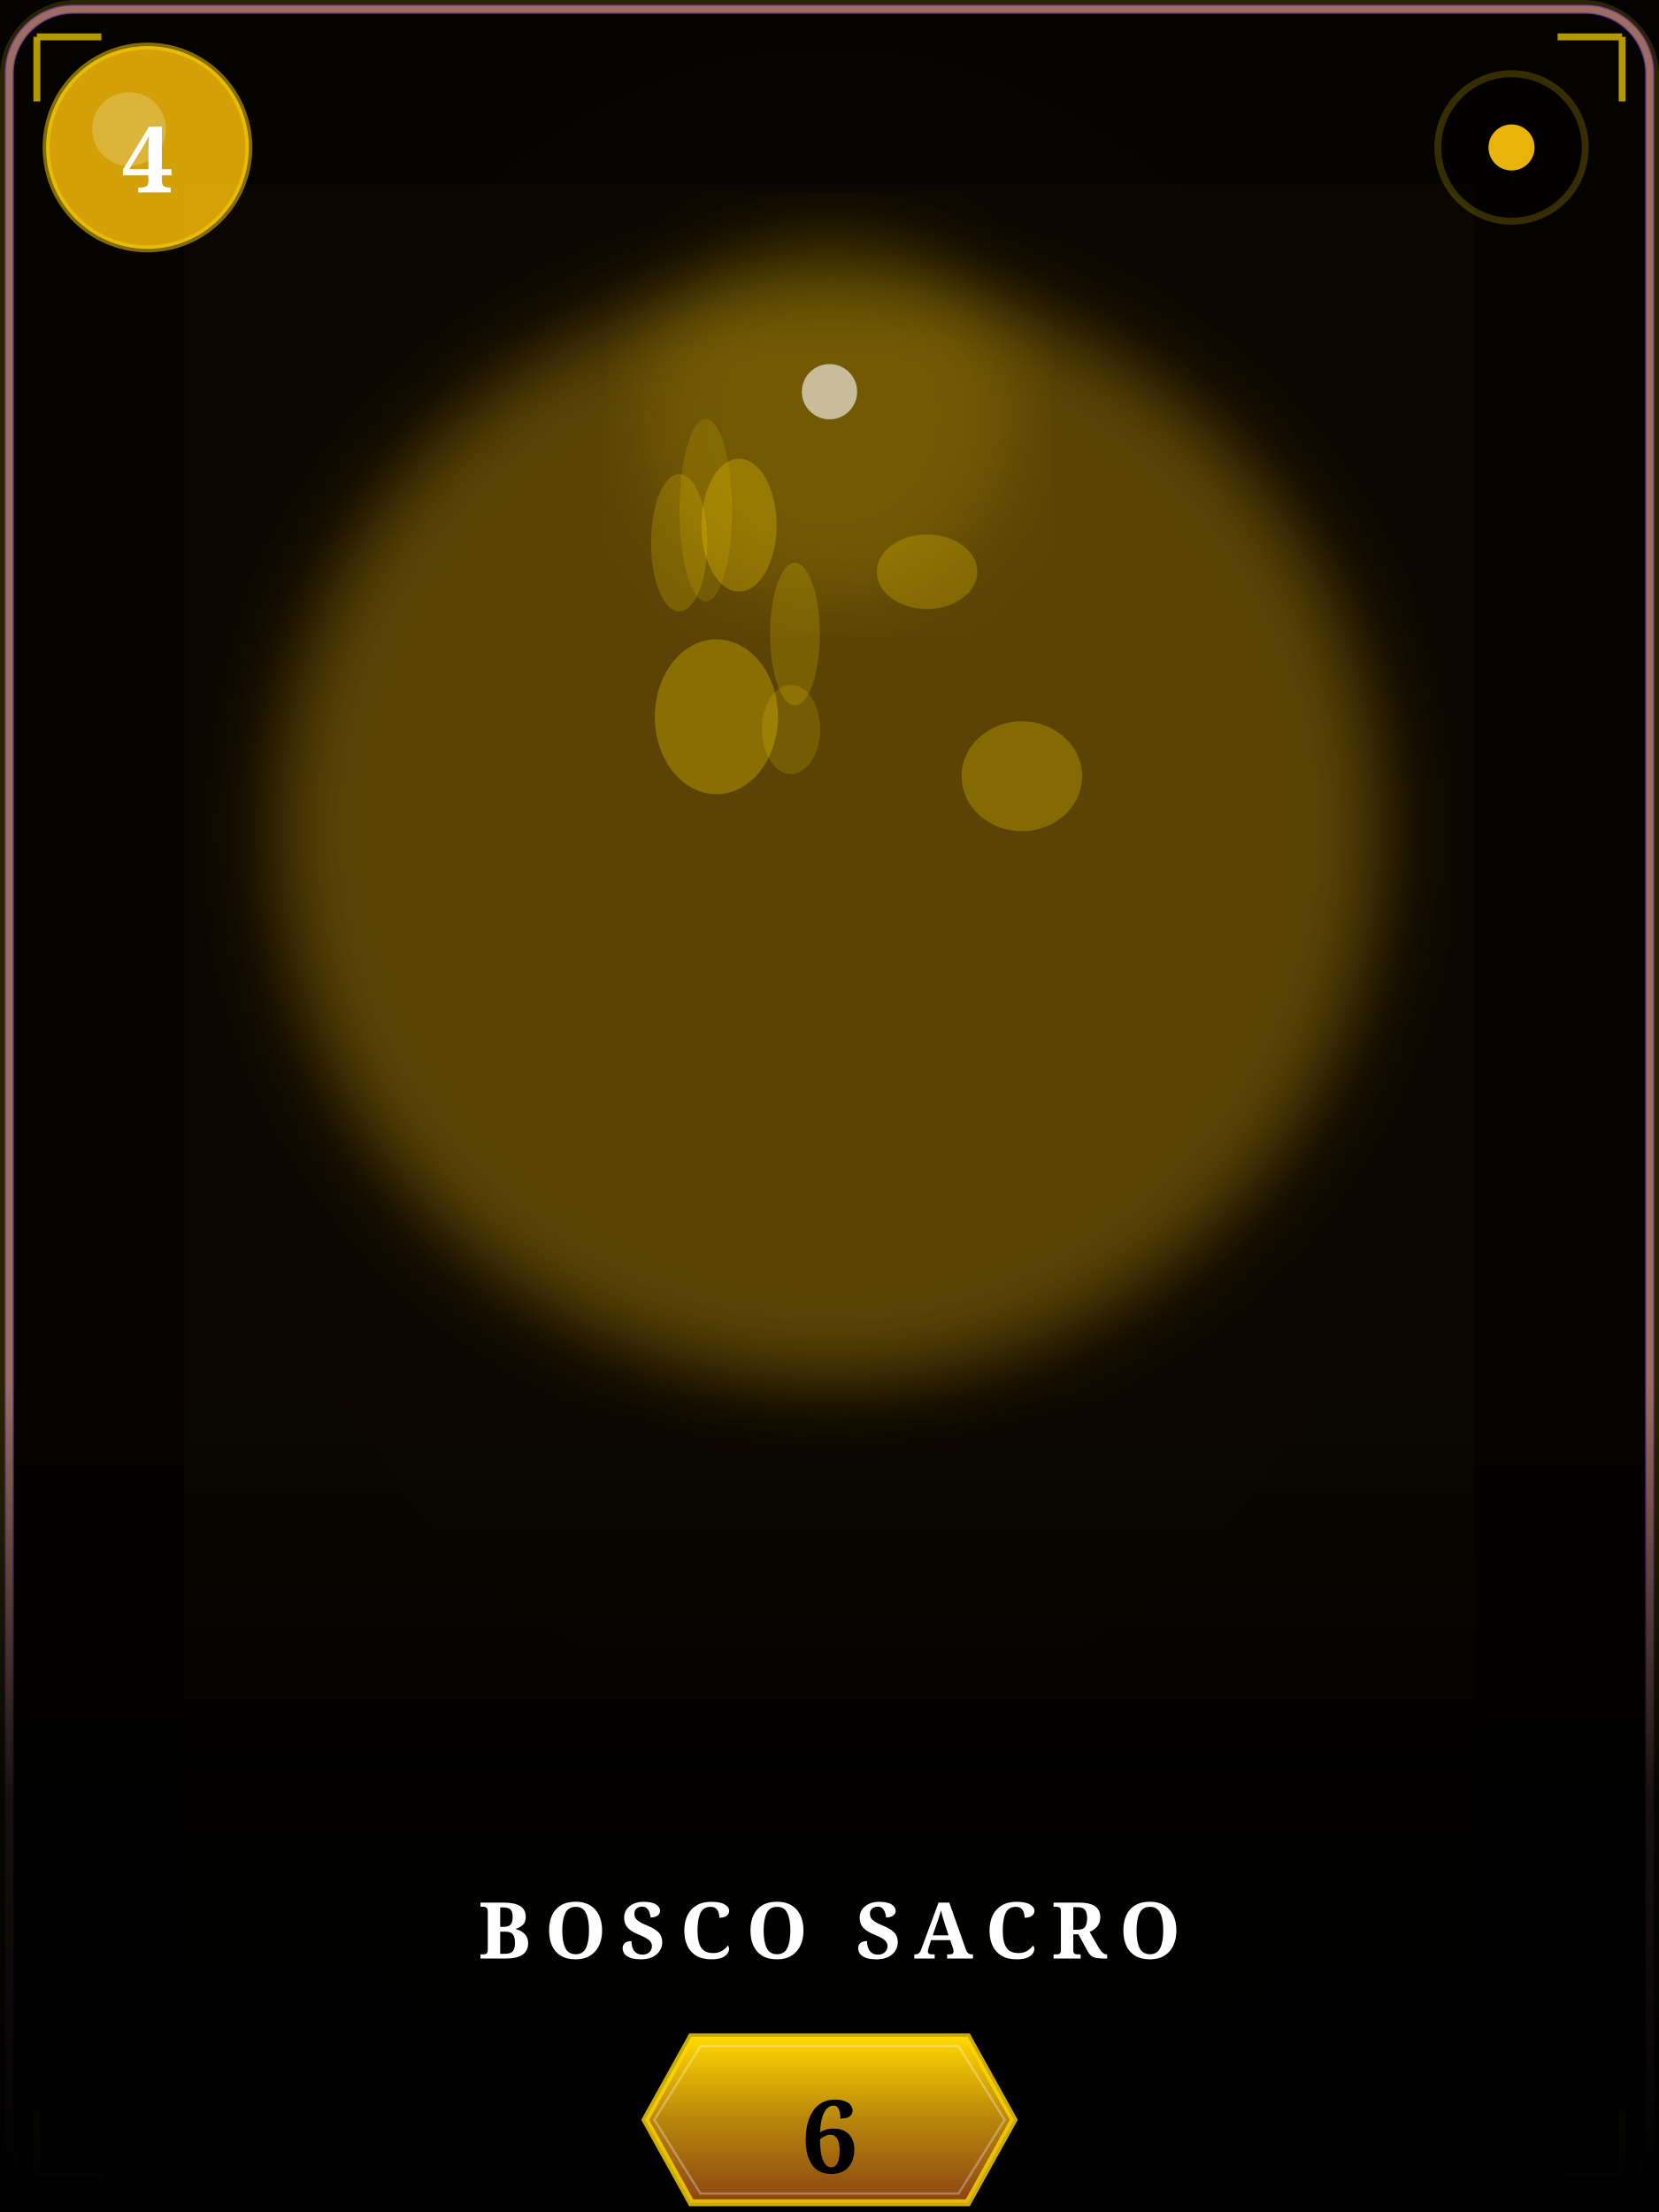
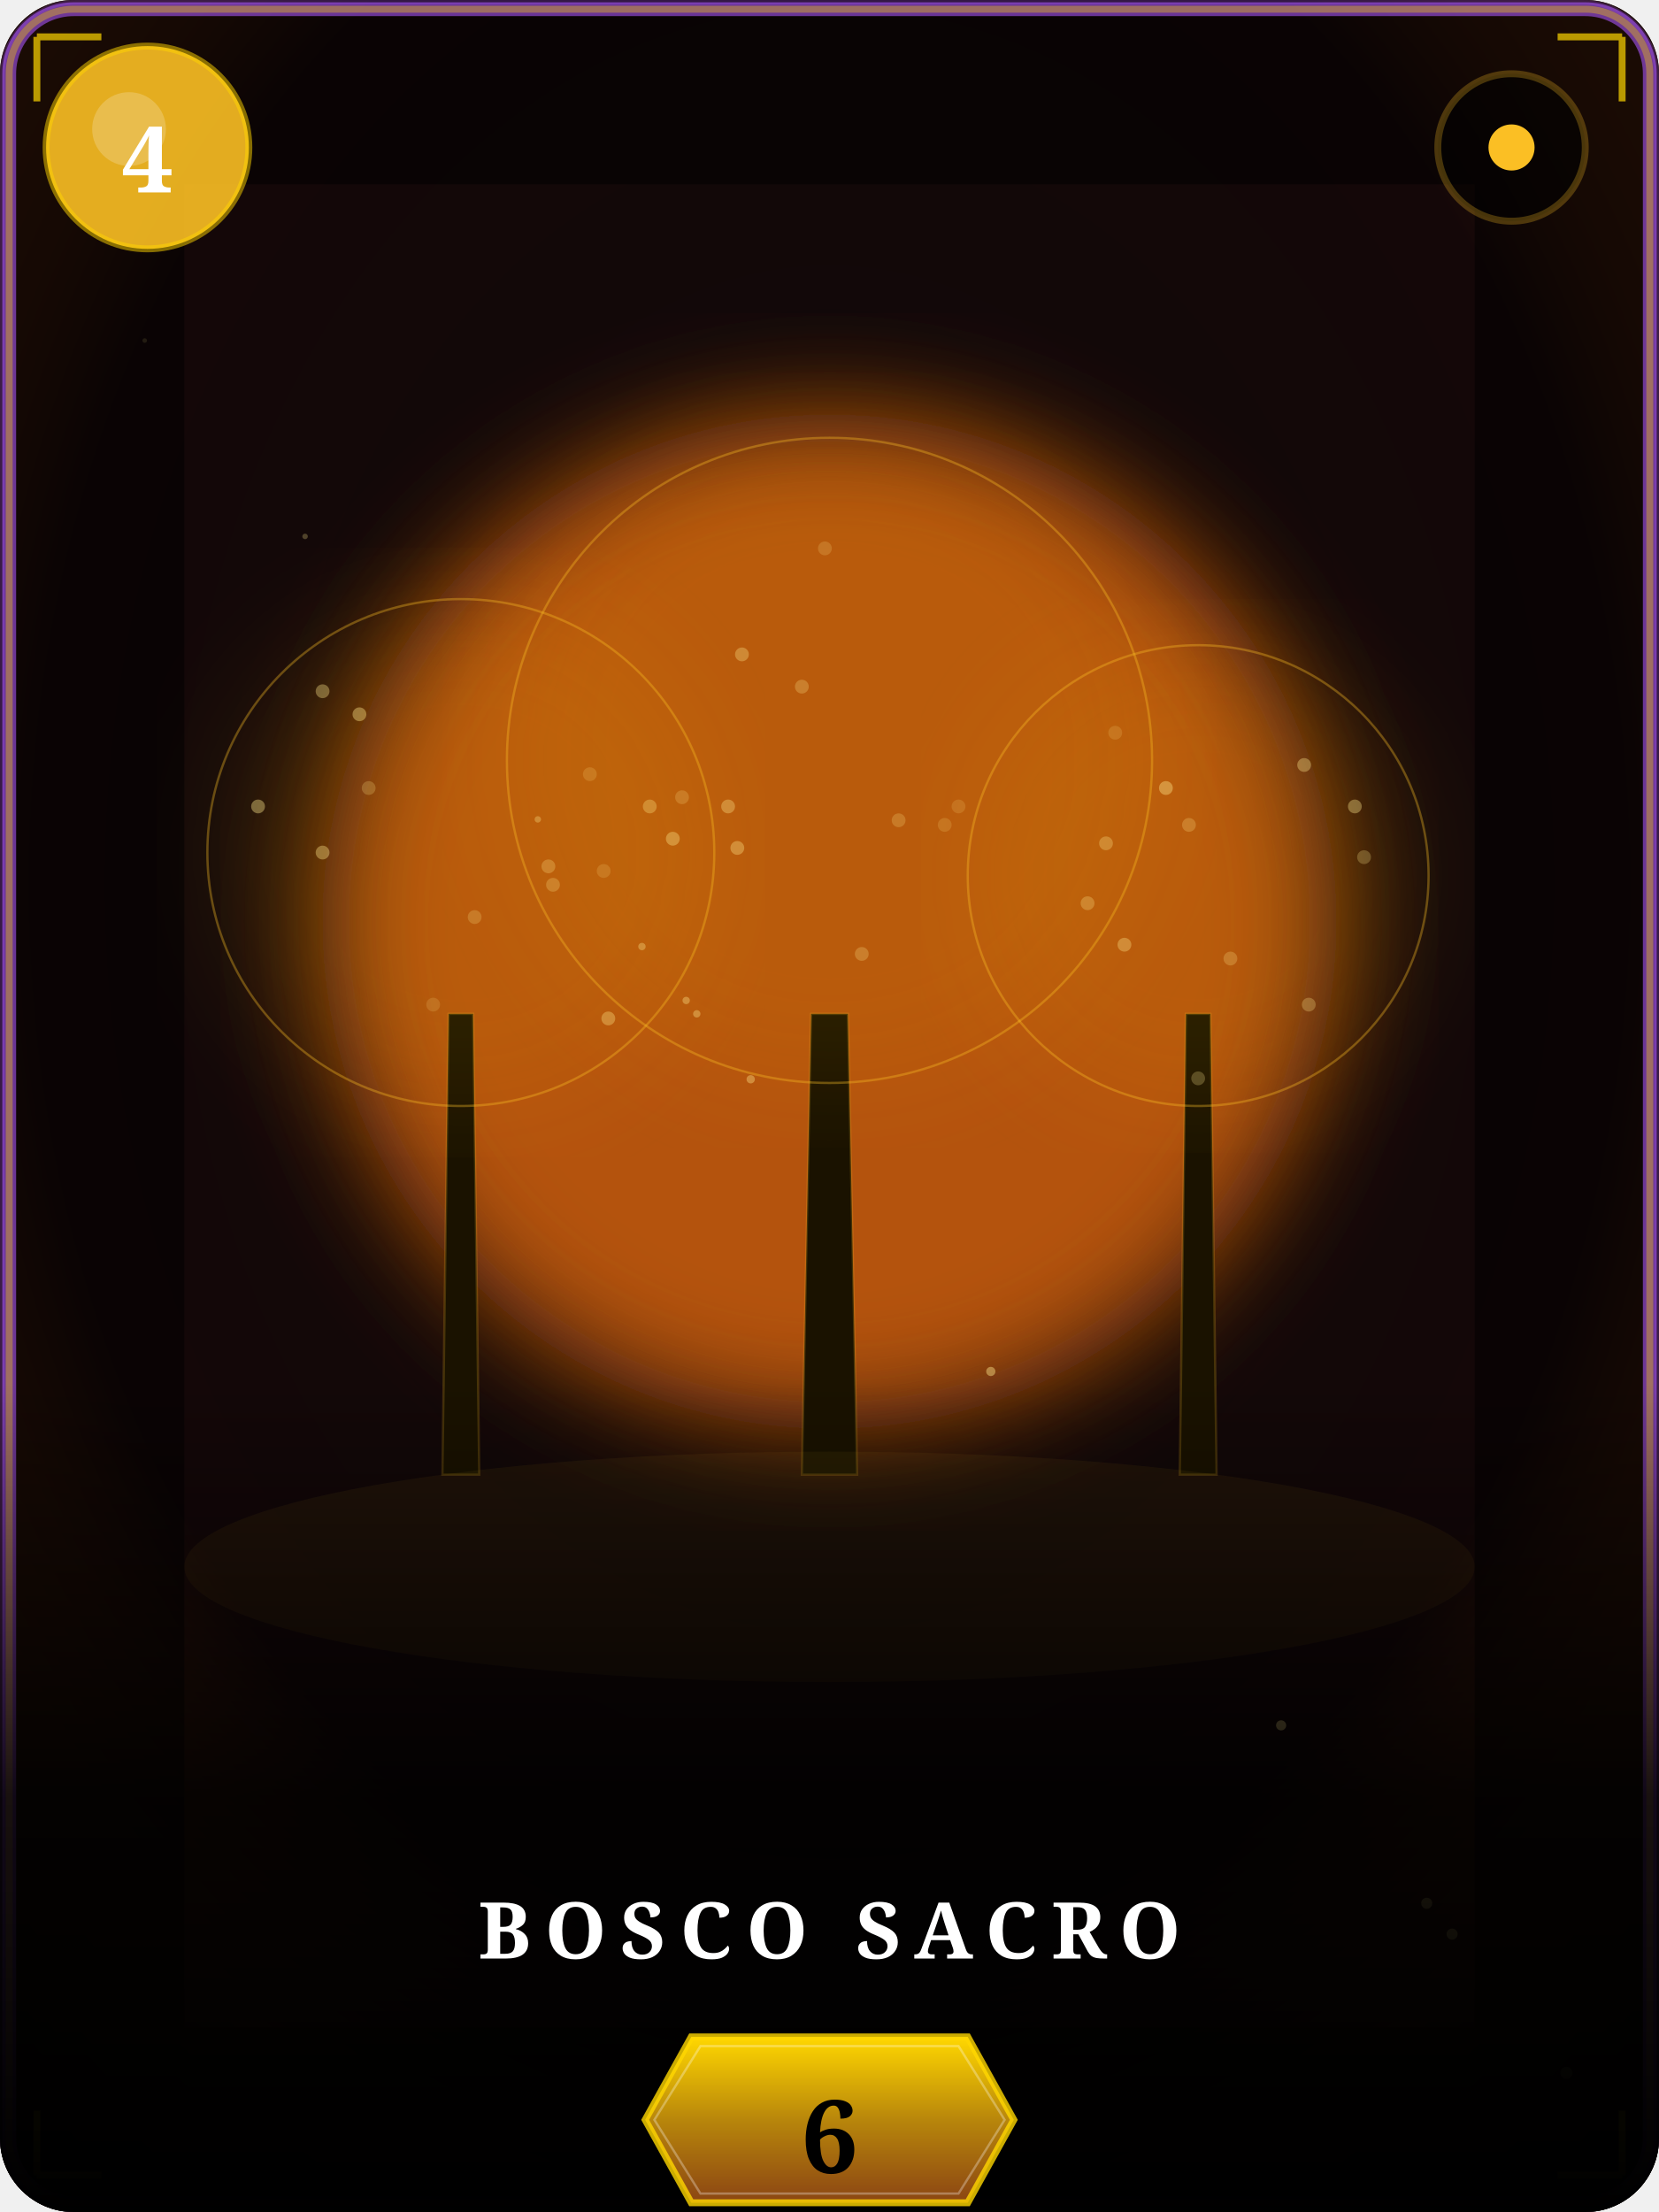
<svg xmlns="http://www.w3.org/2000/svg" viewBox="0 0 360 480" width="360" height="480">
  <defs>
-     <radialGradient id="v" cx="50%" cy="40%" r="75%">
-       <stop offset="0%" stop-color="#0d0800" />
-       <stop offset="100%" stop-color="#0a0600" />
+     <radialGradient id="bg_o2_bosco_sacro" cx="50%" cy="40%" r="80%">
+       <stop offset="0%" stop-color="#fbbf2408" />
+       <stop offset="60%" stop-color="#b4530915" />
+       <stop offset="100%" stop-color="#050008" />
    </radialGradient>
-     <linearGradient id="tb" x1="0" y1="0" x2="0" y2="1">
+     <linearGradient id="tb_o2_bosco_sacro" x1="0" y1="0" x2="0" y2="1">
      <stop offset="0%" stop-color="rgba(0,0,0,0)" />
      <stop offset="50%" stop-color="rgba(0,0,0,0.85)" />
      <stop offset="100%" stop-color="rgba(0,0,0,1)" />
    </linearGradient>
-     <linearGradient id="ph" x1="0" y1="0" x2="0" y2="1">
+     <linearGradient id="ph_o2_bosco_sacro" x1="0" y1="0" x2="0" y2="1">
      <stop offset="0%" stop-color="#ffd700" />
      <stop offset="50%" stop-color="#b8860b" />
      <stop offset="100%" stop-color="#8b4513" />
    </linearGradient>
-     <filter id="g">
-       <feGaussianBlur stdDeviation="8" />
+     <filter id="g_o2_bosco_sacro">
+       <feGaussianBlur stdDeviation="12" />
    </filter>
-     <filter id="g2">
-       <feGaussianBlur stdDeviation="4" />
+     <filter id="gm_o2_bosco_sacro">
+       <feGaussianBlur stdDeviation="6" />
    </filter>
-     <filter id="g3">
-       <feGaussianBlur stdDeviation="15" />
+     <filter id="gs_o2_bosco_sacro">
+       <feGaussianBlur stdDeviation="20" />
    </filter>
+     <clipPath id="c_o2_bosco_sacro">
+       <rect x="0" y="0" width="360" height="480" rx="16" />
+     </clipPath>
  </defs>
-   <g clip-path="url(#c)">
-     <rect x="0" y="0" width="360" height="480" fill="#0d0800" />
-     <rect x="0" y="0" width="360" height="480" fill="url(#v)" />
-     <circle cx="180" cy="180" r="120" fill="#eab308" opacity="0.35" filter="url(#g)" />
-     <path d="M140,260 L120,120 Q150,100 180,110 Q210,100 240,120 L220,260 Z" fill="none" stroke="" stroke-width="0" opacity="" />
-     <path d="M140,260 L120,120 Q150,100 180,110 Q210,100 240,120 L220,260 Z" fill="none" stroke="0.25" stroke-width="1.5" opacity="1" />
-     <ellipse cx="147.378" cy="117.782" rx="6.11" ry="14.9" fill="#ffd700" opacity="0.198" />
-     <ellipse cx="155.456" cy="155.537" rx="13.358" ry="16.799" fill="#ffd700" opacity="0.29" />
-     <ellipse cx="171.653" cy="158.274" rx="6.302" ry="9.702" fill="#ffd700" opacity="0.161" />
-     <ellipse cx="221.746" cy="168.441" rx="13.092" ry="11.921" fill="#ffd700" opacity="0.258" />
-     <ellipse cx="153.162" cy="110.735" rx="5.703" ry="19.821" fill="#ffd700" opacity="0.135" />
-     <ellipse cx="201.167" cy="124.069" rx="10.913" ry="8.09" fill="#ffd700" opacity="0.235" />
-     <ellipse cx="160.368" cy="113.962" rx="8.157" ry="14.412" fill="#ffd700" opacity="0.262" />
-     <ellipse cx="172.505" cy="137.61" rx="5.393" ry="15.482" fill="#ffd700" opacity="0.184" />
-     <circle cx="180" cy="90" r="40" fill="#ffd700" opacity="0.15" filter="url(#g)" />
-     <circle cx="180" cy="85" r="6" fill="#fff" opacity="0.6" />
-     <path d="M170,200 L190,200 M170,210 L190,210" fill="none" stroke="0.2" stroke-width="0.5" opacity="1" />
-     <rect x="0" y="0" width="360" height="480" fill="none" stroke="#000" stroke-width="80" opacity="0.5" rx="16" />
-     <rect x="0.5" y="0.5" width="359" height="479" fill="none" stroke="rgba(255,215,0,0.15)" stroke-width="1" rx="16" />
-     <rect x="2" y="2" width="356" height="476" fill="none" stroke="#a855f7" stroke-width="2" rx="14" opacity="0.6" />
-     <rect x="2" y="2" width="356" height="476" fill="none" stroke="rgba(255,215,0,0.35)" stroke-width="1.5" rx="14" />
-     <path d="M 8 8 L 8 22 M 8 8 L 22 8" fill="none" stroke="rgba(255,215,0,0.7)" stroke-width="1.5" />
-     <path d="M 352 8 L 352 22 M 352 8 L 338 8" fill="none" stroke="rgba(255,215,0,0.7)" stroke-width="1.5" />
-     <path d="M 8 472 L 8 458 M 8 472 L 22 472" fill="none" stroke="rgba(255,215,0,0.7)" stroke-width="1.5" />
-     <path d="M 352 472 L 352 458 M 352 472 L 338 472" fill="none" stroke="rgba(255,215,0,0.7)" stroke-width="1.5" />
-     <circle cx="32" cy="32" r="22" fill="#eab308" opacity="0.9" />
-     <circle cx="32" cy="32" r="22" fill="none" stroke="rgba(255,215,0,0.5)" stroke-width="1.5" />
-     <circle cx="28" cy="28" r="8" fill="rgba(255,255,255,0.2)" />
-     <text x="32" y="34" text-anchor="middle" dominant-baseline="central" font-size="20" font-weight="900" fill="#fff" font-family="Cinzel,serif">4</text>
-     <circle cx="328" cy="32" r="16" fill="rgba(0,0,0,0.6)" stroke="rgba(255,215,0,0.2)" stroke-width="1.5" />
-     <circle cx="328" cy="32" r="5" fill="#eab308">
-       <animate attributeName="opacity" values="0.3;1;0.3" dur="2s" repeatCount="indefinite" />
-     </circle>
-     <rect x="0" y="300" width="360" height="180" fill="url(#tb)" />
-     <text x="180" y="425" text-anchor="middle" font-size="17" fill="#fff" font-family="Cinzel,serif" font-weight="700" letter-spacing="3">BOSCO SACRO</text>
-     <text x="180" y="452" text-anchor="middle" font-size="8" fill="#a855f7" font-family="Montserrat,sans-serif" letter-spacing="4" opacity="0.7">EPICA</text>
-     <g transform="translate(180,460)">
-       <polygon points="-30,-18 30,-18 40,0 30,18 -30,18 -40,0" fill="url(#ph)" stroke="rgba(255,215,0,0.8)" stroke-width="1.5" />
-       <polygon points="-28,-16 28,-16 38,0 28,16 -28,16 -38,0" fill="none" stroke="rgba(255,255,255,0.3)" stroke-width="0.5" />
-       <text x="0" y="3" text-anchor="middle" dominant-baseline="central" font-size="22" font-weight="900" fill="#000" font-family="Cinzel,serif">6</text>
+   <g clip-path="url(#c_o2_bosco_sacro)">
+     <rect x="0" y="0" width="360" height="480" fill="#050008" />
+     <rect x="0" y="0" width="360" height="480" fill="url(#bg_o2_bosco_sacro)" />
+     <circle cx="180" cy="200" r="110" fill="#b45309" filter="url(#g_o2_bosco_sacro)" />
+     <path d="M96,320 L97.333,220 L102.667,220 L104,320 Z" fill="#1a1200" stroke="#fbbf2433" stroke-width="0.5" />
+     <path d="M174,320 L176,220 L184,220 L186,320 Z" fill="#1a1200" stroke="#fbbf2433" stroke-width="0.5" />
+     <path d="M256,320 L257.333,220 L262.667,220 L264,320 Z" fill="#1a1200" stroke="#fbbf2433" stroke-width="0.5" />
+     <circle cx="100" cy="185" r="55" fill="#fbbf2415" filter="url(#g_o2_bosco_sacro)" />
+     <circle cx="100" cy="185" r="55" fill="none" stroke="#fbbf24" stroke-width="0.5" opacity="0.35" />
+     <circle cx="120" cy="192" r="1.5" fill="#fde68a" opacity="0.25" />
+     <circle cx="70" cy="150" r="1.5" fill="#fde68a" opacity="0.36" />
+     <circle cx="132" cy="221" r="1.5" fill="#fde68a" opacity="0.35" />
+     <circle cx="141" cy="175" r="1.5" fill="#fde68a" opacity="0.33" />
+     <circle cx="56" cy="175" r="1.5" fill="#fde68a" opacity="0.40" />
+     <circle cx="94" cy="218" r="1.5" fill="#fde68a" opacity="0.16" />
+     <circle cx="80" cy="171" r="1.5" fill="#fde68a" opacity="0.22" />
+     <circle cx="128" cy="168" r="1.5" fill="#fde68a" opacity="0.18" />
+     <circle cx="78" cy="155" r="1.5" fill="#fde68a" opacity="0.40" />
+     <circle cx="103" cy="199" r="1.5" fill="#fde68a" opacity="0.22" />
+     <circle cx="119" cy="188" r="1.5" fill="#fde68a" opacity="0.27" />
+     <circle cx="70" cy="185" r="1.5" fill="#fde68a" opacity="0.38" />
+     <circle cx="180" cy="165" r="70" fill="#fbbf2415" filter="url(#g_o2_bosco_sacro)" />
+     <circle cx="180" cy="165" r="70" fill="none" stroke="#fbbf24" stroke-width="0.5" opacity="0.35" />
+     <circle cx="208" cy="175" r="1.5" fill="#fde68a" opacity="0.16" />
+     <circle cx="195" cy="178" r="1.5" fill="#fde68a" opacity="0.22" />
+     <circle cx="205" cy="179" r="1.5" fill="#fde68a" opacity="0.17" />
+     <circle cx="160" cy="184" r="1.5" fill="#fde68a" opacity="0.35" />
+     <circle cx="146" cy="182" r="1.5" fill="#fde68a" opacity="0.36" />
+     <circle cx="161" cy="142" r="1.5" fill="#fde68a" opacity="0.33" />
+     <circle cx="158" cy="175" r="1.5" fill="#fde68a" opacity="0.34" />
+     <circle cx="187" cy="207" r="1.5" fill="#fde68a" opacity="0.25" />
+     <circle cx="131" cy="189" r="1.5" fill="#fde68a" opacity="0.17" />
+     <circle cx="148" cy="173" r="1.5" fill="#fde68a" opacity="0.20" />
+     <circle cx="179" cy="119" r="1.5" fill="#fde68a" opacity="0.19" />
+     <circle cx="174" cy="149" r="1.5" fill="#fde68a" opacity="0.26" />
+     <circle cx="260" cy="190" r="50" fill="#fbbf2415" filter="url(#g_o2_bosco_sacro)" />
+     <circle cx="260" cy="190" r="50" fill="none" stroke="#fbbf24" stroke-width="0.5" opacity="0.35" />
+     <circle cx="258" cy="179" r="1.5" fill="#fde68a" opacity="0.24" />
+     <circle cx="260" cy="234" r="1.5" fill="#fde68a" opacity="0.25" />
+     <circle cx="253" cy="171" r="1.5" fill="#fde68a" opacity="0.40" />
+     <circle cx="236" cy="196" r="1.5" fill="#fde68a" opacity="0.28" />
+     <circle cx="296" cy="186" r="1.5" fill="#fde68a" opacity="0.25" />
+     <circle cx="242" cy="159" r="1.5" fill="#fde68a" opacity="0.16" />
+     <circle cx="294" cy="175" r="1.5" fill="#fde68a" opacity="0.37" />
+     <circle cx="267" cy="208" r="1.5" fill="#fde68a" opacity="0.24" />
+     <circle cx="283" cy="166" r="1.5" fill="#fde68a" opacity="0.36" />
+     <circle cx="244" cy="205" r="1.5" fill="#fde68a" opacity="0.34" />
+     <circle cx="284" cy="218" r="1.5" fill="#fde68a" opacity="0.28" />
+     <circle cx="240" cy="183" r="1.5" fill="#fde68a" opacity="0.30" />
+     <ellipse cx="180" cy="340" rx="140" ry="25" fill="#fbbf2410" />
+     <g clip-path="url(#c_o2_bosco_sacro)">
+       <circle cx="315.1" cy="419.7" r="1.2" fill="#fde68a" opacity="0.57" />
+       <circle cx="339.9" cy="449.8" r="1.3" fill="#fde68a" opacity="0.60" />
+       <circle cx="66.2" cy="116.4" r="0.6" fill="#fde68a" opacity="0.26" />
+       <circle cx="162.9" cy="234.2" r="0.9" fill="#fde68a" opacity="0.38" />
+       <circle cx="148.9" cy="217.1" r="0.8" fill="#fde68a" opacity="0.36" />
+       <circle cx="278.0" cy="374.4" r="1.1" fill="#fde68a" opacity="0.52" />
+       <circle cx="116.7" cy="177.8" r="0.7" fill="#fde68a" opacity="0.32" />
+       <circle cx="215.0" cy="297.6" r="1.0" fill="#fde68a" opacity="0.44" />
+       <circle cx="151.2" cy="220.0" r="0.8" fill="#fde68a" opacity="0.36" />
+       <circle cx="309.6" cy="413.0" r="1.2" fill="#fde68a" opacity="0.56" />
+       <circle cx="31.4" cy="73.9" r="0.5" fill="#fde68a" opacity="0.21" />
+       <circle cx="139.3" cy="205.4" r="0.8" fill="#fde68a" opacity="0.35" />
+       <rect x="0" y="0" width="360" height="480" fill="none" stroke="#000" stroke-width="80" opacity="0.5" rx="16" />
+       <rect x="0.5" y="0.5" width="359" height="479" fill="none" stroke="#a855f744" stroke-width="1" rx="16" />
+       <rect x="2" y="2" width="356" height="476" fill="none" stroke="#a855f7" stroke-width="3" rx="14" opacity="0.6" />
+       <rect x="2" y="2" width="356" height="476" fill="none" stroke="rgba(255,215,0,0.35)" stroke-width="1.5" rx="14" />
+       <path d="M 8 8 L 8 22 M 8 8 L 22 8" fill="none" stroke="rgba(255,215,0,0.7)" stroke-width="1.5" />
+       <path d="M 352 8 L 352 22 M 352 8 L 338 8" fill="none" stroke="rgba(255,215,0,0.7)" stroke-width="1.5" />
+       <path d="M 8 472 L 8 458 M 8 472 L 22 472" fill="none" stroke="rgba(255,215,0,0.7)" stroke-width="1.5" />
+       <path d="M 352 472 L 352 458 M 352 472 L 338 472" fill="none" stroke="rgba(255,215,0,0.7)" stroke-width="1.5" />
+       <circle cx="32" cy="32" r="22" fill="#fbbf24" opacity="0.9" />
+       <circle cx="32" cy="32" r="22" fill="none" stroke="rgba(255,215,0,0.5)" stroke-width="1.5" />
+       <circle cx="28" cy="28" r="8" fill="rgba(255,255,255,0.2)" />
+       <text x="32" y="34" text-anchor="middle" dominant-baseline="central" font-size="20" font-weight="900" fill="#fff" font-family="Cinzel,serif">4</text>
+       <circle cx="328" cy="32" r="16" fill="rgba(0,0,0,0.6)" stroke="#fbbf2444" stroke-width="1.5" />
+       <circle cx="328" cy="32" r="5" fill="#fbbf24">
+         <animate attributeName="opacity" values="0.3;1;0.3" dur="1.8s" repeatCount="indefinite" />
+       </circle>
+       <rect x="0" y="300" width="360" height="180" fill="url(#tb_o2_bosco_sacro)" />
+       <text x="180" y="425" text-anchor="middle" font-size="17" fill="#fff" font-family="Cinzel,serif" font-weight="700" letter-spacing="3">BOSCO SACRO</text>
+       <text x="180" y="452" text-anchor="middle" font-size="8" fill="#a855f7" font-family="Montserrat,sans-serif" letter-spacing="4" opacity="0.7">EPICA</text>
+       <g transform="translate(180,460)">
+         <polygon points="-30,-18 30,-18 40,0 30,18 -30,18 -40,0" fill="url(#ph_o2_bosco_sacro)" stroke="rgba(255,215,0,0.8)" stroke-width="1.5" />
+         <polygon points="-28,-16 28,-16 38,0 28,16 -28,16 -38,0" fill="none" stroke="rgba(255,255,255,0.3)" stroke-width="0.5" />
+         <text x="0" y="3" text-anchor="middle" dominant-baseline="central" font-size="22" font-weight="900" fill="#000" font-family="Cinzel,serif">6</text>
+       </g>
    </g>
  </g>
</svg>
